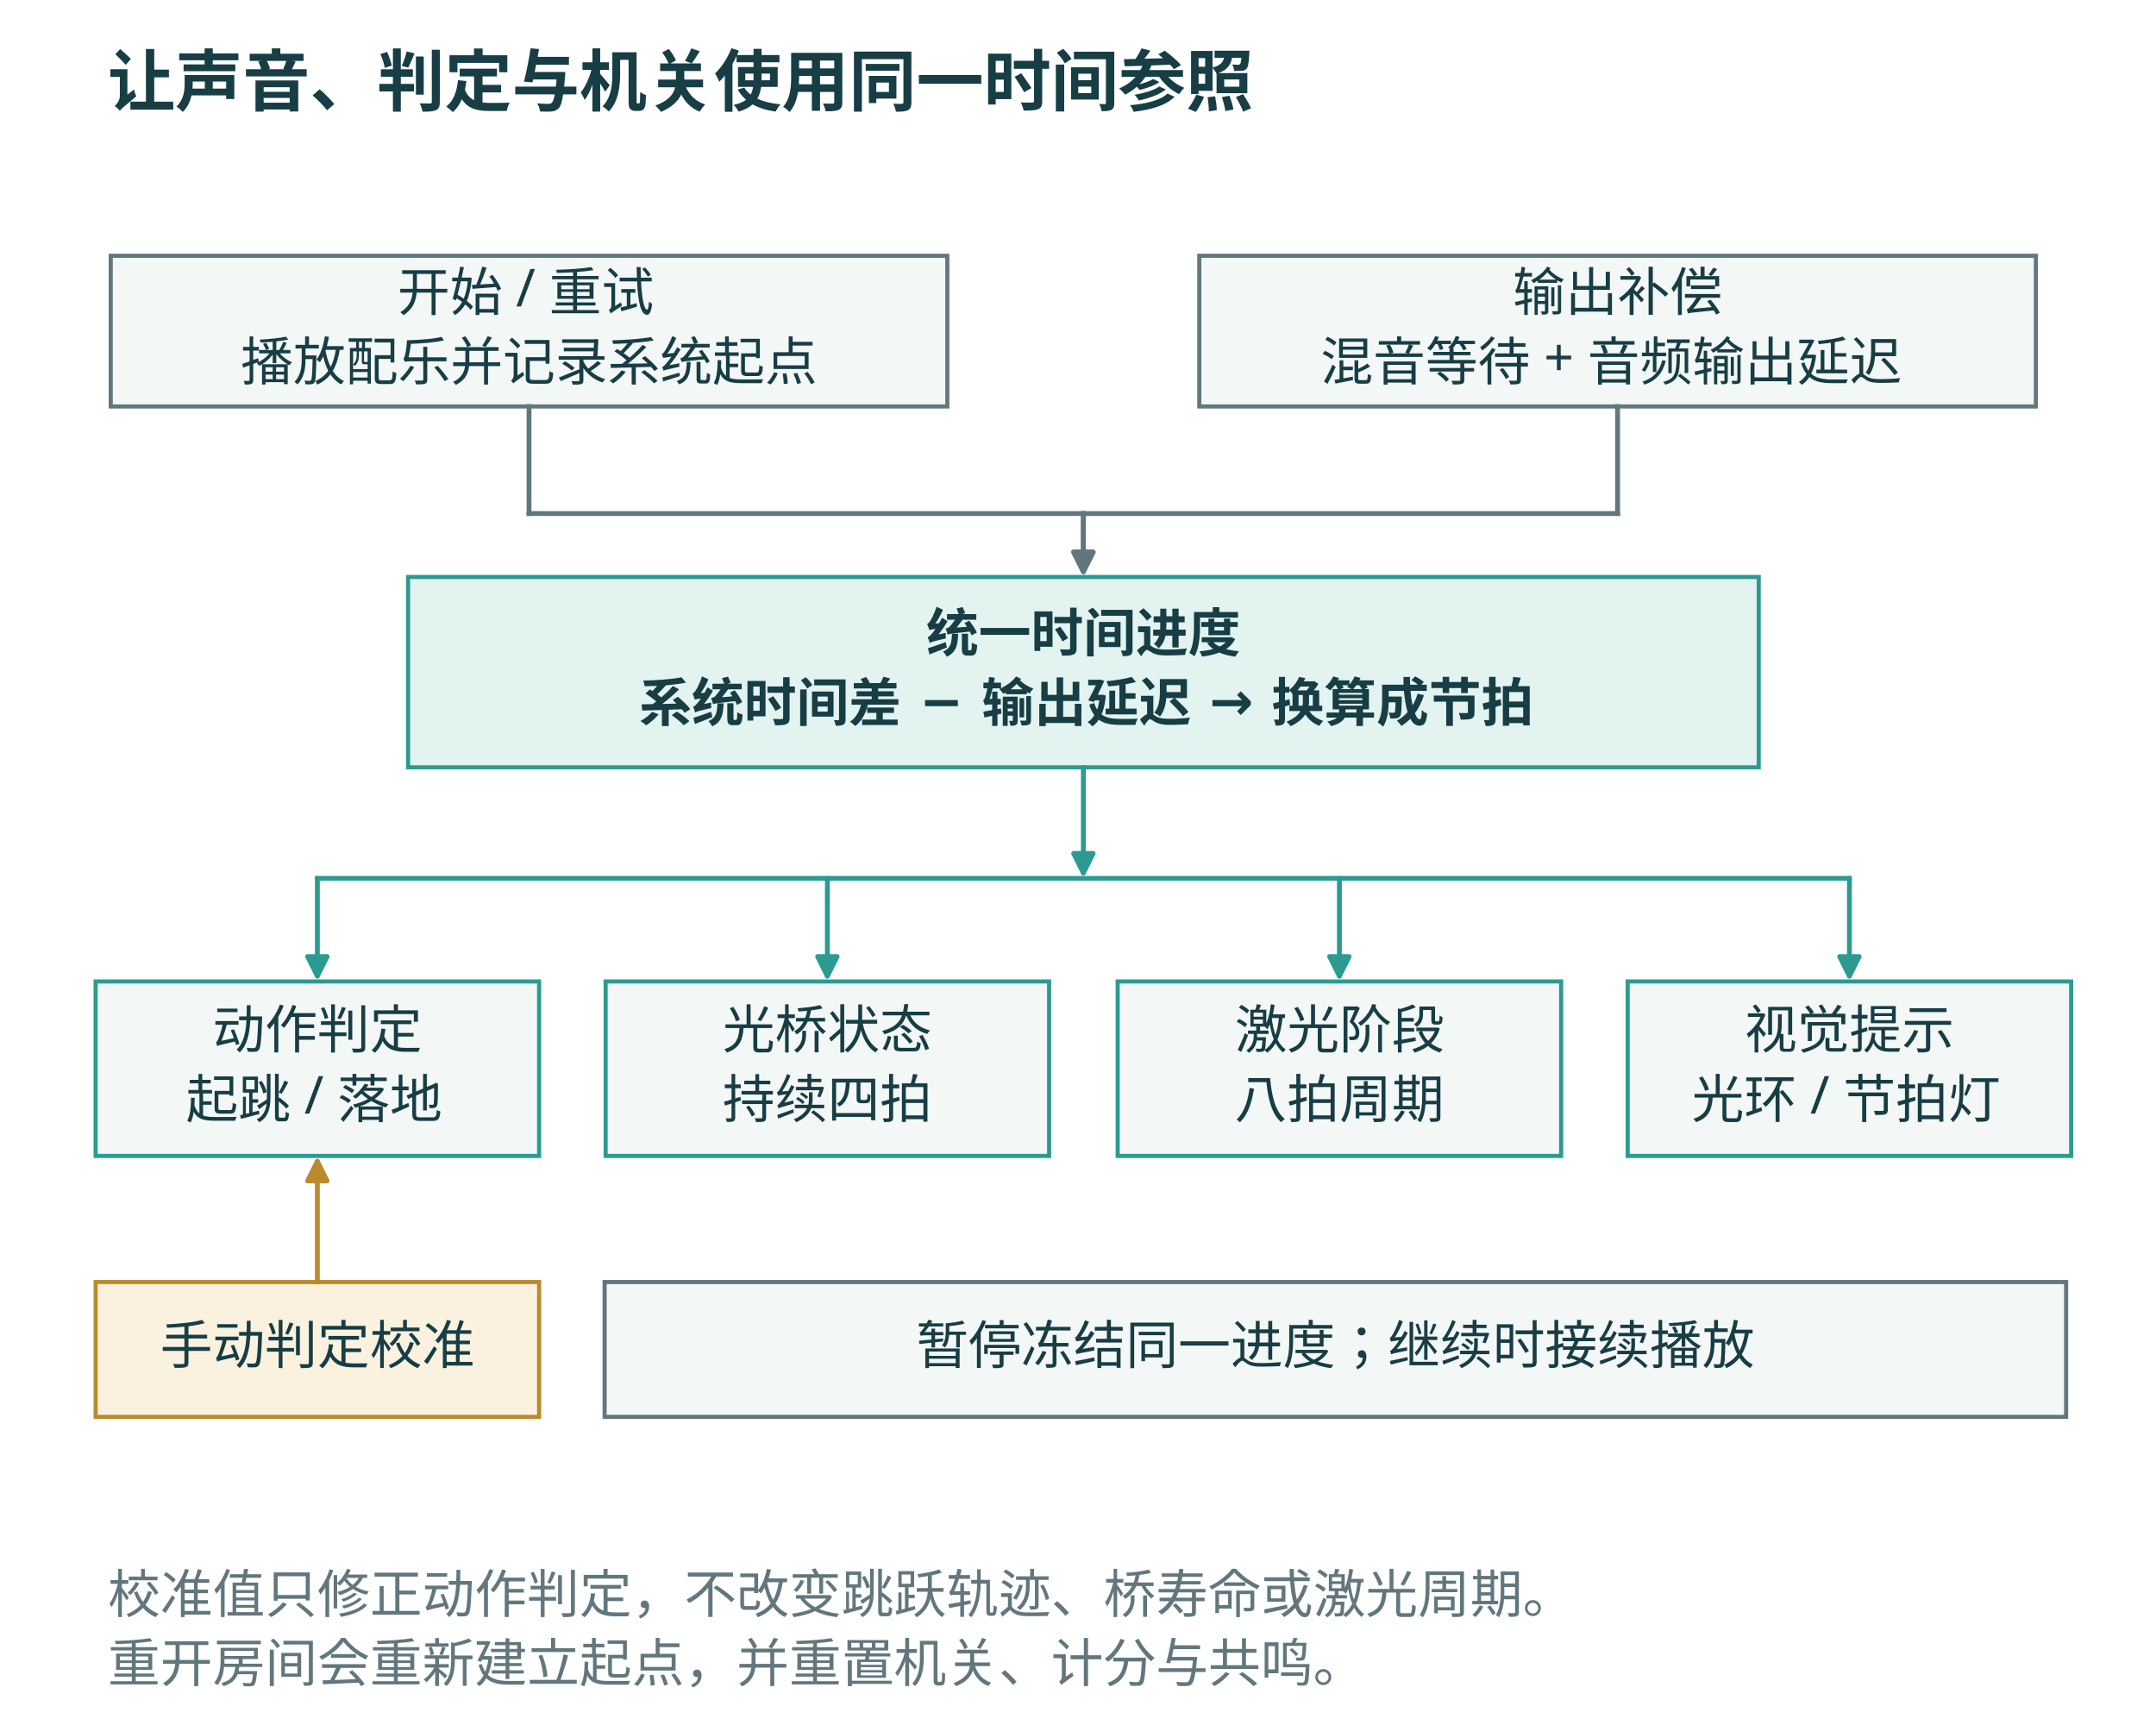
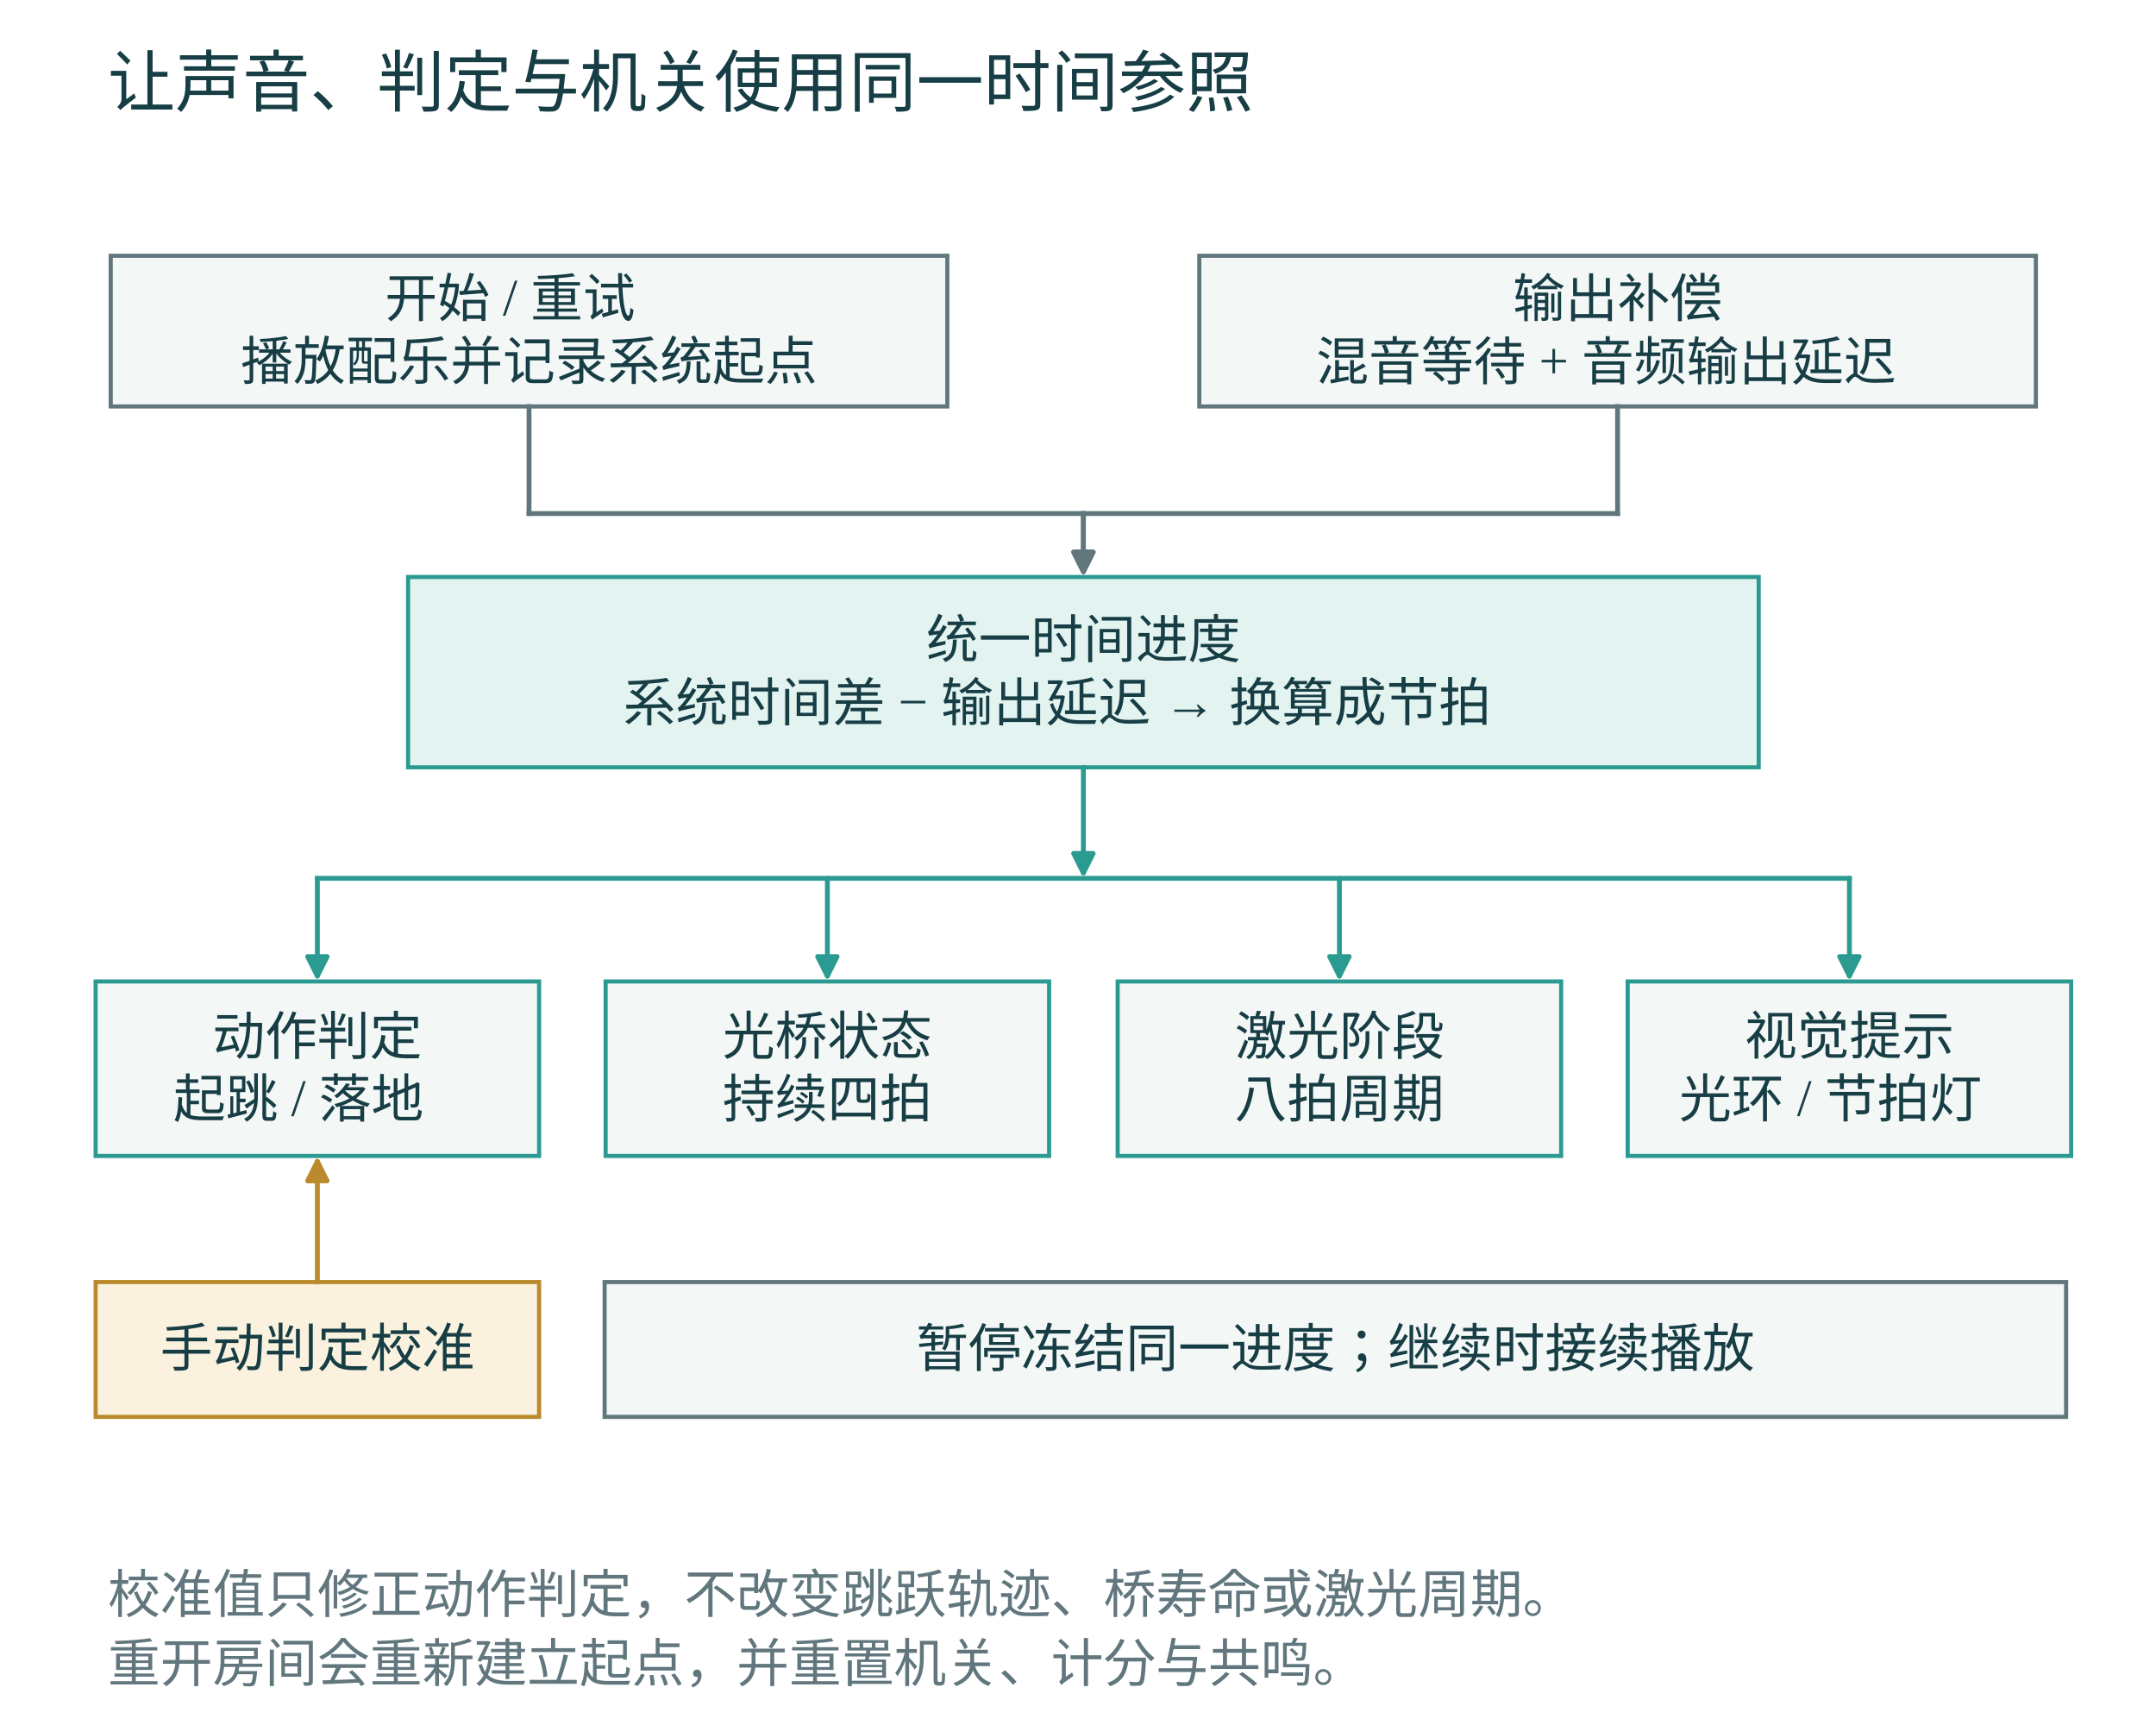
<svg xmlns="http://www.w3.org/2000/svg" width="576pt" height="460.8pt" viewBox="0 0 576 460.8" version="1.1">
  <defs>
    <style type="text/css">*{stroke-linejoin: round; stroke-linecap: butt}</style>
  </defs>
  <g id="figure_1">
    <g id="patch_1">
      <path d="M 0 460.8 L 576 460.8 L 576 0 L 0 0 z " style="fill: #ffffff" />
    </g>
    <g id="axes_1">
      <g id="patch_2">
-         <path d="M 29.585 108.579 L 253.087 108.579 L 253.087 68.326 L 29.585 68.326 z " clip-path="url(#pd9566cd627)" style="fill: #f3f7f6; stroke: #61777d; stroke-width: 1.1; stroke-linejoin: miter" />
+         <path d="M 29.585 108.579 L 253.087 108.579 L 253.087 68.326 L 29.585 68.326 z " clip-path="url(#pd0a921eddc)" style="fill: #f3f7f6; stroke: #61777d; stroke-width: 1.1; stroke-linejoin: miter" />
      </g>
      <g id="patch_3">
-         <path d="M 320.407 108.579 L 543.91 108.579 L 543.91 68.326 L 320.407 68.326 z " clip-path="url(#pd9566cd627)" style="fill: #f3f7f6; stroke: #61777d; stroke-width: 1.1; stroke-linejoin: miter" />
+         <path d="M 320.407 108.579 L 543.91 108.579 L 543.91 68.326 L 320.407 68.326 z " clip-path="url(#pd0a921eddc)" style="fill: #f3f7f6; stroke: #61777d; stroke-width: 1.1; stroke-linejoin: miter" />
      </g>
      <g id="patch_4">
-         <path d="M 289.44 137.181 Q 289.44 145.655 289.44 152.676 " clip-path="url(#pd9566cd627)" style="fill: none; stroke: #61777d; stroke-width: 1.3; stroke-linecap: round" />
-         <path d="M 292.04 147.476 L 289.44 152.676 L 286.84 147.476 z " clip-path="url(#pd9566cd627)" style="fill: #61777d; stroke: #61777d; stroke-width: 1.3; stroke-linecap: round" />
+         <path d="M 289.44 137.181 Q 289.44 145.655 289.44 152.676 " clip-path="url(#pd0a921eddc)" style="fill: none; stroke: #61777d; stroke-width: 1.3; stroke-linecap: round" />
+         <path d="M 292.04 147.476 L 289.44 152.676 L 286.84 147.476 z " clip-path="url(#pd0a921eddc)" style="fill: #61777d; stroke: #61777d; stroke-width: 1.3; stroke-linecap: round" />
      </g>
      <g id="patch_5">
-         <path d="M 289.44 137.181 Q 289.44 145.655 289.44 152.676 " clip-path="url(#pd9566cd627)" style="fill: none; stroke: #61777d; stroke-width: 1.3; stroke-linecap: round" />
-         <path d="M 292.04 147.476 L 289.44 152.676 L 286.84 147.476 z " clip-path="url(#pd9566cd627)" style="fill: #61777d; stroke: #61777d; stroke-width: 1.3; stroke-linecap: round" />
+         <path d="M 289.44 137.181 Q 289.44 145.655 289.44 152.676 " clip-path="url(#pd0a921eddc)" style="fill: none; stroke: #61777d; stroke-width: 1.3; stroke-linecap: round" />
+         <path d="M 292.04 147.476 L 289.44 152.676 L 286.84 147.476 z " clip-path="url(#pd0a921eddc)" style="fill: #61777d; stroke: #61777d; stroke-width: 1.3; stroke-linecap: round" />
      </g>
      <g id="patch_6">
-         <path d="M 109.022 204.977 L 469.858 204.977 L 469.858 154.13 L 109.022 154.13 z " clip-path="url(#pd9566cd627)" style="fill: #e3f3f0; stroke: #2b9b91; stroke-width: 1.1; stroke-linejoin: miter" />
+         <path d="M 109.022 204.977 L 469.858 204.977 L 469.858 154.13 L 109.022 154.13 z " clip-path="url(#pd0a921eddc)" style="fill: #e3f3f0; stroke: #2b9b91; stroke-width: 1.1; stroke-linejoin: miter" />
      </g>
      <g id="patch_7">
-         <path d="M 289.44 204.977 Q 289.44 219.807 289.44 233.184 " clip-path="url(#pd9566cd627)" style="fill: none; stroke: #2b9b91; stroke-width: 1.3; stroke-linecap: round" />
-         <path d="M 292.04 227.984 L 289.44 233.184 L 286.84 227.984 z " clip-path="url(#pd9566cd627)" style="fill: #2b9b91; stroke: #2b9b91; stroke-width: 1.3; stroke-linecap: round" />
+         <path d="M 289.44 204.977 Q 289.44 219.807 289.44 233.184 " clip-path="url(#pd0a921eddc)" style="fill: none; stroke: #2b9b91; stroke-width: 1.3; stroke-linecap: round" />
+         <path d="M 292.04 227.984 L 289.44 233.184 L 286.84 227.984 z " clip-path="url(#pd0a921eddc)" style="fill: #2b9b91; stroke: #2b9b91; stroke-width: 1.3; stroke-linecap: round" />
      </g>
      <g id="patch_8">
-         <path d="M 84.787 234.637 Q 84.787 248.408 84.787 260.726 " clip-path="url(#pd9566cd627)" style="fill: none; stroke: #2b9b91; stroke-width: 1.3; stroke-linecap: round" />
-         <path d="M 87.387 255.526 L 84.787 260.726 L 82.187 255.526 z " clip-path="url(#pd9566cd627)" style="fill: #2b9b91; stroke: #2b9b91; stroke-width: 1.3; stroke-linecap: round" />
+         <path d="M 84.787 234.637 Q 84.787 248.408 84.787 260.726 " clip-path="url(#pd0a921eddc)" style="fill: none; stroke: #2b9b91; stroke-width: 1.3; stroke-linecap: round" />
+         <path d="M 87.387 255.526 L 84.787 260.726 L 82.187 255.526 z " clip-path="url(#pd0a921eddc)" style="fill: #2b9b91; stroke: #2b9b91; stroke-width: 1.3; stroke-linecap: round" />
      </g>
      <g id="patch_9">
-         <path d="M 25.546 308.789 L 144.029 308.789 L 144.029 262.179 L 25.546 262.179 z " clip-path="url(#pd9566cd627)" style="fill: #f3f7f6; stroke: #2b9b91; stroke-width: 1.1; stroke-linejoin: miter" />
+         <path d="M 25.546 308.789 L 144.029 308.789 L 144.029 262.179 L 25.546 262.179 z " clip-path="url(#pd0a921eddc)" style="fill: #f3f7f6; stroke: #2b9b91; stroke-width: 1.1; stroke-linejoin: miter" />
      </g>
      <g id="patch_10">
-         <path d="M 221.043 234.637 Q 221.043 248.408 221.043 260.726 " clip-path="url(#pd9566cd627)" style="fill: none; stroke: #2b9b91; stroke-width: 1.3; stroke-linecap: round" />
-         <path d="M 223.643 255.526 L 221.043 260.726 L 218.443 255.526 z " clip-path="url(#pd9566cd627)" style="fill: #2b9b91; stroke: #2b9b91; stroke-width: 1.3; stroke-linecap: round" />
+         <path d="M 221.043 234.637 Q 221.043 248.408 221.043 260.726 " clip-path="url(#pd0a921eddc)" style="fill: none; stroke: #2b9b91; stroke-width: 1.3; stroke-linecap: round" />
+         <path d="M 223.643 255.526 L 221.043 260.726 L 218.443 255.526 z " clip-path="url(#pd0a921eddc)" style="fill: #2b9b91; stroke: #2b9b91; stroke-width: 1.3; stroke-linecap: round" />
      </g>
      <g id="patch_11">
-         <path d="M 161.801 308.789 L 280.284 308.789 L 280.284 262.179 L 161.801 262.179 z " clip-path="url(#pd9566cd627)" style="fill: #f3f7f6; stroke: #2b9b91; stroke-width: 1.1; stroke-linejoin: miter" />
+         <path d="M 161.801 308.789 L 280.284 308.789 L 280.284 262.179 L 161.801 262.179 z " clip-path="url(#pd0a921eddc)" style="fill: #f3f7f6; stroke: #2b9b91; stroke-width: 1.1; stroke-linejoin: miter" />
      </g>
      <g id="patch_12">
-         <path d="M 357.837 234.637 Q 357.837 248.408 357.837 260.726 " clip-path="url(#pd9566cd627)" style="fill: none; stroke: #2b9b91; stroke-width: 1.3; stroke-linecap: round" />
-         <path d="M 360.437 255.526 L 357.837 260.726 L 355.237 255.526 z " clip-path="url(#pd9566cd627)" style="fill: #2b9b91; stroke: #2b9b91; stroke-width: 1.3; stroke-linecap: round" />
+         <path d="M 357.837 234.637 Q 357.837 248.408 357.837 260.726 " clip-path="url(#pd0a921eddc)" style="fill: none; stroke: #2b9b91; stroke-width: 1.3; stroke-linecap: round" />
+         <path d="M 360.437 255.526 L 357.837 260.726 L 355.237 255.526 z " clip-path="url(#pd0a921eddc)" style="fill: #2b9b91; stroke: #2b9b91; stroke-width: 1.3; stroke-linecap: round" />
      </g>
      <g id="patch_13">
-         <path d="M 298.596 308.789 L 417.079 308.789 L 417.079 262.179 L 298.596 262.179 z " clip-path="url(#pd9566cd627)" style="fill: #f3f7f6; stroke: #2b9b91; stroke-width: 1.1; stroke-linejoin: miter" />
+         <path d="M 298.596 308.789 L 417.079 308.789 L 417.079 262.179 L 298.596 262.179 z " clip-path="url(#pd0a921eddc)" style="fill: #f3f7f6; stroke: #2b9b91; stroke-width: 1.1; stroke-linejoin: miter" />
      </g>
      <g id="patch_14">
-         <path d="M 494.093 234.637 Q 494.093 248.408 494.093 260.726 " clip-path="url(#pd9566cd627)" style="fill: none; stroke: #2b9b91; stroke-width: 1.3; stroke-linecap: round" />
-         <path d="M 496.693 255.526 L 494.093 260.726 L 491.493 255.526 z " clip-path="url(#pd9566cd627)" style="fill: #2b9b91; stroke: #2b9b91; stroke-width: 1.3; stroke-linecap: round" />
+         <path d="M 494.093 234.637 Q 494.093 248.408 494.093 260.726 " clip-path="url(#pd0a921eddc)" style="fill: none; stroke: #2b9b91; stroke-width: 1.3; stroke-linecap: round" />
+         <path d="M 496.693 255.526 L 494.093 260.726 L 491.493 255.526 z " clip-path="url(#pd0a921eddc)" style="fill: #2b9b91; stroke: #2b9b91; stroke-width: 1.3; stroke-linecap: round" />
      </g>
      <g id="patch_15">
-         <path d="M 434.851 308.789 L 553.334 308.789 L 553.334 262.179 L 434.851 262.179 z " clip-path="url(#pd9566cd627)" style="fill: #f3f7f6; stroke: #2b9b91; stroke-width: 1.1; stroke-linejoin: miter" />
+         <path d="M 434.851 308.789 L 553.334 308.789 L 553.334 262.179 L 434.851 262.179 z " clip-path="url(#pd0a921eddc)" style="fill: #f3f7f6; stroke: #2b9b91; stroke-width: 1.1; stroke-linejoin: miter" />
      </g>
      <g id="patch_16">
-         <path d="M 25.546 378.492 L 144.029 378.492 L 144.029 342.475 L 25.546 342.475 z " clip-path="url(#pd9566cd627)" style="fill: #faf2df; stroke: #ba8a2d; stroke-width: 1.1; stroke-linejoin: miter" />
+         <path d="M 25.546 378.492 L 144.029 378.492 L 144.029 342.475 L 25.546 342.475 z " clip-path="url(#pd0a921eddc)" style="fill: #faf2df; stroke: #ba8a2d; stroke-width: 1.1; stroke-linejoin: miter" />
      </g>
      <g id="patch_17">
-         <path d="M 84.787 342.475 Q 84.787 325.632 84.787 310.242 " clip-path="url(#pd9566cd627)" style="fill: none; stroke: #ba8a2d; stroke-width: 1.3; stroke-linecap: round" />
-         <path d="M 82.187 315.442 L 84.787 310.242 L 87.387 315.442 z " clip-path="url(#pd9566cd627)" style="fill: #ba8a2d; stroke: #ba8a2d; stroke-width: 1.3; stroke-linecap: round" />
+         <path d="M 84.787 342.475 Q 84.787 325.632 84.787 310.242 " clip-path="url(#pd0a921eddc)" style="fill: none; stroke: #ba8a2d; stroke-width: 1.3; stroke-linecap: round" />
+         <path d="M 82.187 315.442 L 84.787 310.242 L 87.387 315.442 z " clip-path="url(#pd0a921eddc)" style="fill: #ba8a2d; stroke: #ba8a2d; stroke-width: 1.3; stroke-linecap: round" />
      </g>
      <g id="patch_18">
-         <path d="M 161.532 378.492 L 551.988 378.492 L 551.988 342.475 L 161.532 342.475 z " clip-path="url(#pd9566cd627)" style="fill: #f3f7f6; stroke: #61777d; stroke-width: 1.1; stroke-linejoin: miter" />
+         <path d="M 161.532 378.492 L 551.988 378.492 L 551.988 342.475 L 161.532 342.475 z " clip-path="url(#pd0a921eddc)" style="fill: #f3f7f6; stroke: #61777d; stroke-width: 1.1; stroke-linejoin: miter" />
      </g>
      <g id="line2d_1">
-         <path d="M 141.336 108.579 L 141.336 137.181 " clip-path="url(#pd9566cd627)" style="fill: none; stroke: #61777d; stroke-width: 1.3; stroke-linecap: square" />
+         <path d="M 141.336 108.579 L 141.336 137.181 " clip-path="url(#pd0a921eddc)" style="fill: none; stroke: #61777d; stroke-width: 1.3; stroke-linecap: square" />
      </g>
      <g id="line2d_2">
-         <path d="M 141.336 137.181 L 289.44 137.181 " clip-path="url(#pd9566cd627)" style="fill: none; stroke: #61777d; stroke-width: 1.3; stroke-linecap: square" />
+         <path d="M 141.336 137.181 L 289.44 137.181 " clip-path="url(#pd0a921eddc)" style="fill: none; stroke: #61777d; stroke-width: 1.3; stroke-linecap: square" />
      </g>
      <g id="line2d_3">
-         <path d="M 432.158 108.579 L 432.158 137.181 " clip-path="url(#pd9566cd627)" style="fill: none; stroke: #61777d; stroke-width: 1.3; stroke-linecap: square" />
+         <path d="M 432.158 108.579 L 432.158 137.181 " clip-path="url(#pd0a921eddc)" style="fill: none; stroke: #61777d; stroke-width: 1.3; stroke-linecap: square" />
      </g>
      <g id="line2d_4">
-         <path d="M 432.158 137.181 L 289.44 137.181 " clip-path="url(#pd9566cd627)" style="fill: none; stroke: #61777d; stroke-width: 1.3; stroke-linecap: square" />
+         <path d="M 432.158 137.181 L 289.44 137.181 " clip-path="url(#pd0a921eddc)" style="fill: none; stroke: #61777d; stroke-width: 1.3; stroke-linecap: square" />
      </g>
      <g id="line2d_5">
-         <path d="M 84.787 234.637 L 494.093 234.637 " clip-path="url(#pd9566cd627)" style="fill: none; stroke: #2b9b91; stroke-width: 1.3; stroke-linecap: square" />
+         <path d="M 84.787 234.637 L 494.093 234.637 " clip-path="url(#pd0a921eddc)" style="fill: none; stroke: #2b9b91; stroke-width: 1.3; stroke-linecap: square" />
      </g>
      <g id="text_1">
-         <text style="font-size: 14px; font-family: 'Microsoft YaHei'; fill: #173d45" transform="translate(106.2026 83.01363)">开始 / 重试</text>
-         <text style="font-size: 14px; font-family: 'Microsoft YaHei'; fill: #173d45" transform="translate(64.336 101.6021)">播放配乐并记录系统起点</text>
+         <text style="font-size: 14px; font-family: 'SimSun', 'Times New Roman'; fill: #173d45" transform="translate(102.836 84.65027)">开始 / 重试</text>
+         <text style="font-size: 14px; font-family: 'SimSun', 'Times New Roman'; fill: #173d45" transform="translate(64.336 101.4421)">播放配乐并记录系统起点</text>
      </g>
      <g id="text_2">
-         <text style="font-size: 14px; font-family: 'Microsoft YaHei'; fill: #173d45" transform="translate(404.1584 83.01363)">输出补偿</text>
-         <text style="font-size: 14px; font-family: 'Microsoft YaHei'; fill: #173d45" transform="translate(352.8232 101.6021)">混音等待 + 音频输出延迟</text>
+         <text style="font-size: 14px; font-family: 'SimSun', 'Times New Roman'; fill: #173d45" transform="translate(404.1584 84.69538)">输出补偿</text>
+         <text style="font-size: 14px; font-family: 'SimSun', 'Times New Roman'; fill: #173d45" transform="translate(351.6584 101.561)">混音等待 + 音频输出延迟</text>
      </g>
      <g id="text_3">
-         <text style="font-weight: 700; font-size: 14px; font-family: 'Microsoft YaHei'; fill: #173d45" transform="translate(247.44 174.1143)">统一时间进度</text>
-         <text style="font-weight: 700; font-size: 14px; font-family: 'Microsoft YaHei'; fill: #173d45" transform="translate(170.7725 192.7028)">系统时间差 − 输出延迟 → 换算成节拍</text>
+         <text style="font-size: 14px; font-family: 'SimSun', 'Times New Roman'; fill: #173d45" transform="translate(247.44 175.7687)">统一时间进度</text>
+         <text style="font-size: 14px; font-family: 'SimSun', 'Times New Roman'; fill: #173d45" transform="translate(166.4927 192.6344)">系统时间差 − 输出延迟 → 换算成节拍</text>
      </g>
      <g id="text_4">
-         <text style="font-size: 14px; font-family: 'Microsoft YaHei'; fill: #173d45" transform="translate(56.7872 280.0454)">动作判定</text>
-         <text style="font-size: 14px; font-family: 'Microsoft YaHei'; fill: #173d45" transform="translate(49.65376 298.6339)">起跳 / 落地</text>
+         <text style="font-size: 14px; font-family: 'SimSun', 'Times New Roman'; fill: #173d45" transform="translate(56.7872 281.7736)">动作判定</text>
+         <text style="font-size: 14px; font-family: 'SimSun', 'Times New Roman'; fill: #173d45" transform="translate(46.2872 298.4916)">起跳 / 落地</text>
      </g>
      <g id="text_5">
-         <text style="font-size: 14px; font-family: 'Microsoft YaHei'; fill: #173d45" transform="translate(193.0429 280.0454)">光桥状态</text>
-         <text style="font-size: 14px; font-family: 'Microsoft YaHei'; fill: #173d45" transform="translate(193.0429 298.6339)">持续四拍</text>
+         <text style="font-size: 14px; font-family: 'SimSun', 'Times New Roman'; fill: #173d45" transform="translate(193.0429 281.7367)">光桥状态</text>
+         <text style="font-size: 14px; font-family: 'SimSun', 'Times New Roman'; fill: #173d45" transform="translate(193.0429 298.5285)">持续四拍</text>
      </g>
      <g id="text_6">
-         <text style="font-size: 14px; font-family: 'Microsoft YaHei'; fill: #173d45" transform="translate(329.8371 280.0454)">激光阶段</text>
-         <text style="font-size: 14px; font-family: 'Microsoft YaHei'; fill: #173d45" transform="translate(329.8371 298.6339)">八拍周期</text>
+         <text style="font-size: 14px; font-family: 'SimSun', 'Times New Roman'; fill: #173d45" transform="translate(329.8371 281.7736)">激光阶段</text>
+         <text style="font-size: 14px; font-family: 'SimSun', 'Times New Roman'; fill: #173d45" transform="translate(329.8371 298.4916)">八拍周期</text>
      </g>
      <g id="text_7">
-         <text style="font-size: 14px; font-family: 'Microsoft YaHei'; fill: #173d45" transform="translate(466.0928 280.0454)">视觉提示</text>
-         <text style="font-size: 14px; font-family: 'Microsoft YaHei'; fill: #173d45" transform="translate(451.9594 298.6339)">光环 / 节拍灯</text>
+         <text style="font-size: 14px; font-family: 'SimSun', 'Times New Roman'; fill: #173d45" transform="translate(466.0928 281.682)">视觉提示</text>
+         <text style="font-size: 14px; font-family: 'SimSun', 'Times New Roman'; fill: #173d45" transform="translate(448.5928 298.4738)">光环 / 节拍灯</text>
      </g>
      <g id="text_8">
-         <text style="font-size: 14px; font-family: 'Microsoft YaHei'; text-anchor: middle; fill: #173d45" x="84.787" y="364.339" transform="rotate(-0 84.7872 364.3388)">手动判定校准</text>
+         <text style="font-size: 14px; font-family: 'SimSun', 'Times New Roman'; text-anchor: middle; fill: #173d45" x="84.787" y="365.077" transform="rotate(-0 84.7872 365.0771)">手动判定校准</text>
      </g>
      <g id="text_9">
-         <text style="font-size: 14px; font-family: 'Microsoft YaHei'; text-anchor: middle; fill: #173d45" x="356.76" y="364.339" transform="rotate(-0 356.76 364.3388)">暂停冻结同一进度；继续时接续播放</text>
+         <text style="font-size: 14px; font-family: 'SimSun', 'Times New Roman'; text-anchor: middle; fill: #173d45" x="356.76" y="365.159" transform="rotate(-0 356.76 365.1591)">暂停冻结同一进度；继续时接续播放</text>
      </g>
    </g>
    <g id="text_10">
-       <text style="font-weight: 700; font-size: 18px; font-family: 'Microsoft YaHei'; text-anchor: start; fill: #173d45" x="28.8" y="28.213" transform="rotate(-0 28.8 28.21275)">让声音、判定与机关使用同一时间参照</text>
+       <text style="font-size: 18px; font-family: 'SimHei'; text-anchor: start; fill: #173d45" x="28.8" y="28.379" transform="rotate(-0 28.8 28.37869)">让声音、判定与机关使用同一时间参照</text>
    </g>
    <g id="text_11">
-       <text style="font-size: 14px; font-family: 'Microsoft YaHei'; text-anchor: start; fill: #61777d" x="28.8" y="430.848" transform="rotate(-0 28.8 430.848)">校准值只修正动作判定，不改变跳跃轨迹、桥寿命或激光周期。</text>
+       <text style="font-size: 14px; font-family: 'SimSun', 'Times New Roman'; text-anchor: start; fill: #61777d" x="28.8" y="430.848" transform="rotate(-0 28.8 430.848)">校准值只修正动作判定，不改变跳跃轨迹、桥寿命或激光周期。</text>
    </g>
    <g id="text_12">
-       <text style="font-size: 14px; font-family: 'Microsoft YaHei'; text-anchor: start; fill: #61777d" x="28.8" y="449.28" transform="rotate(-0 28.8 449.28)">重开房间会重新建立起点，并重置机关、计分与共鸣。</text>
+       <text style="font-size: 14px; font-family: 'SimSun', 'Times New Roman'; text-anchor: start; fill: #61777d" x="28.8" y="449.28" transform="rotate(-0 28.8 449.28)">重开房间会重新建立起点，并重置机关、计分与共鸣。</text>
    </g>
  </g>
  <defs>
-     <clipPath id="pd9566cd627">
+     <clipPath id="pd0a921eddc">
      <rect x="20.16" y="46.08" width="538.56" height="368.64" />
    </clipPath>
  </defs>
</svg>
